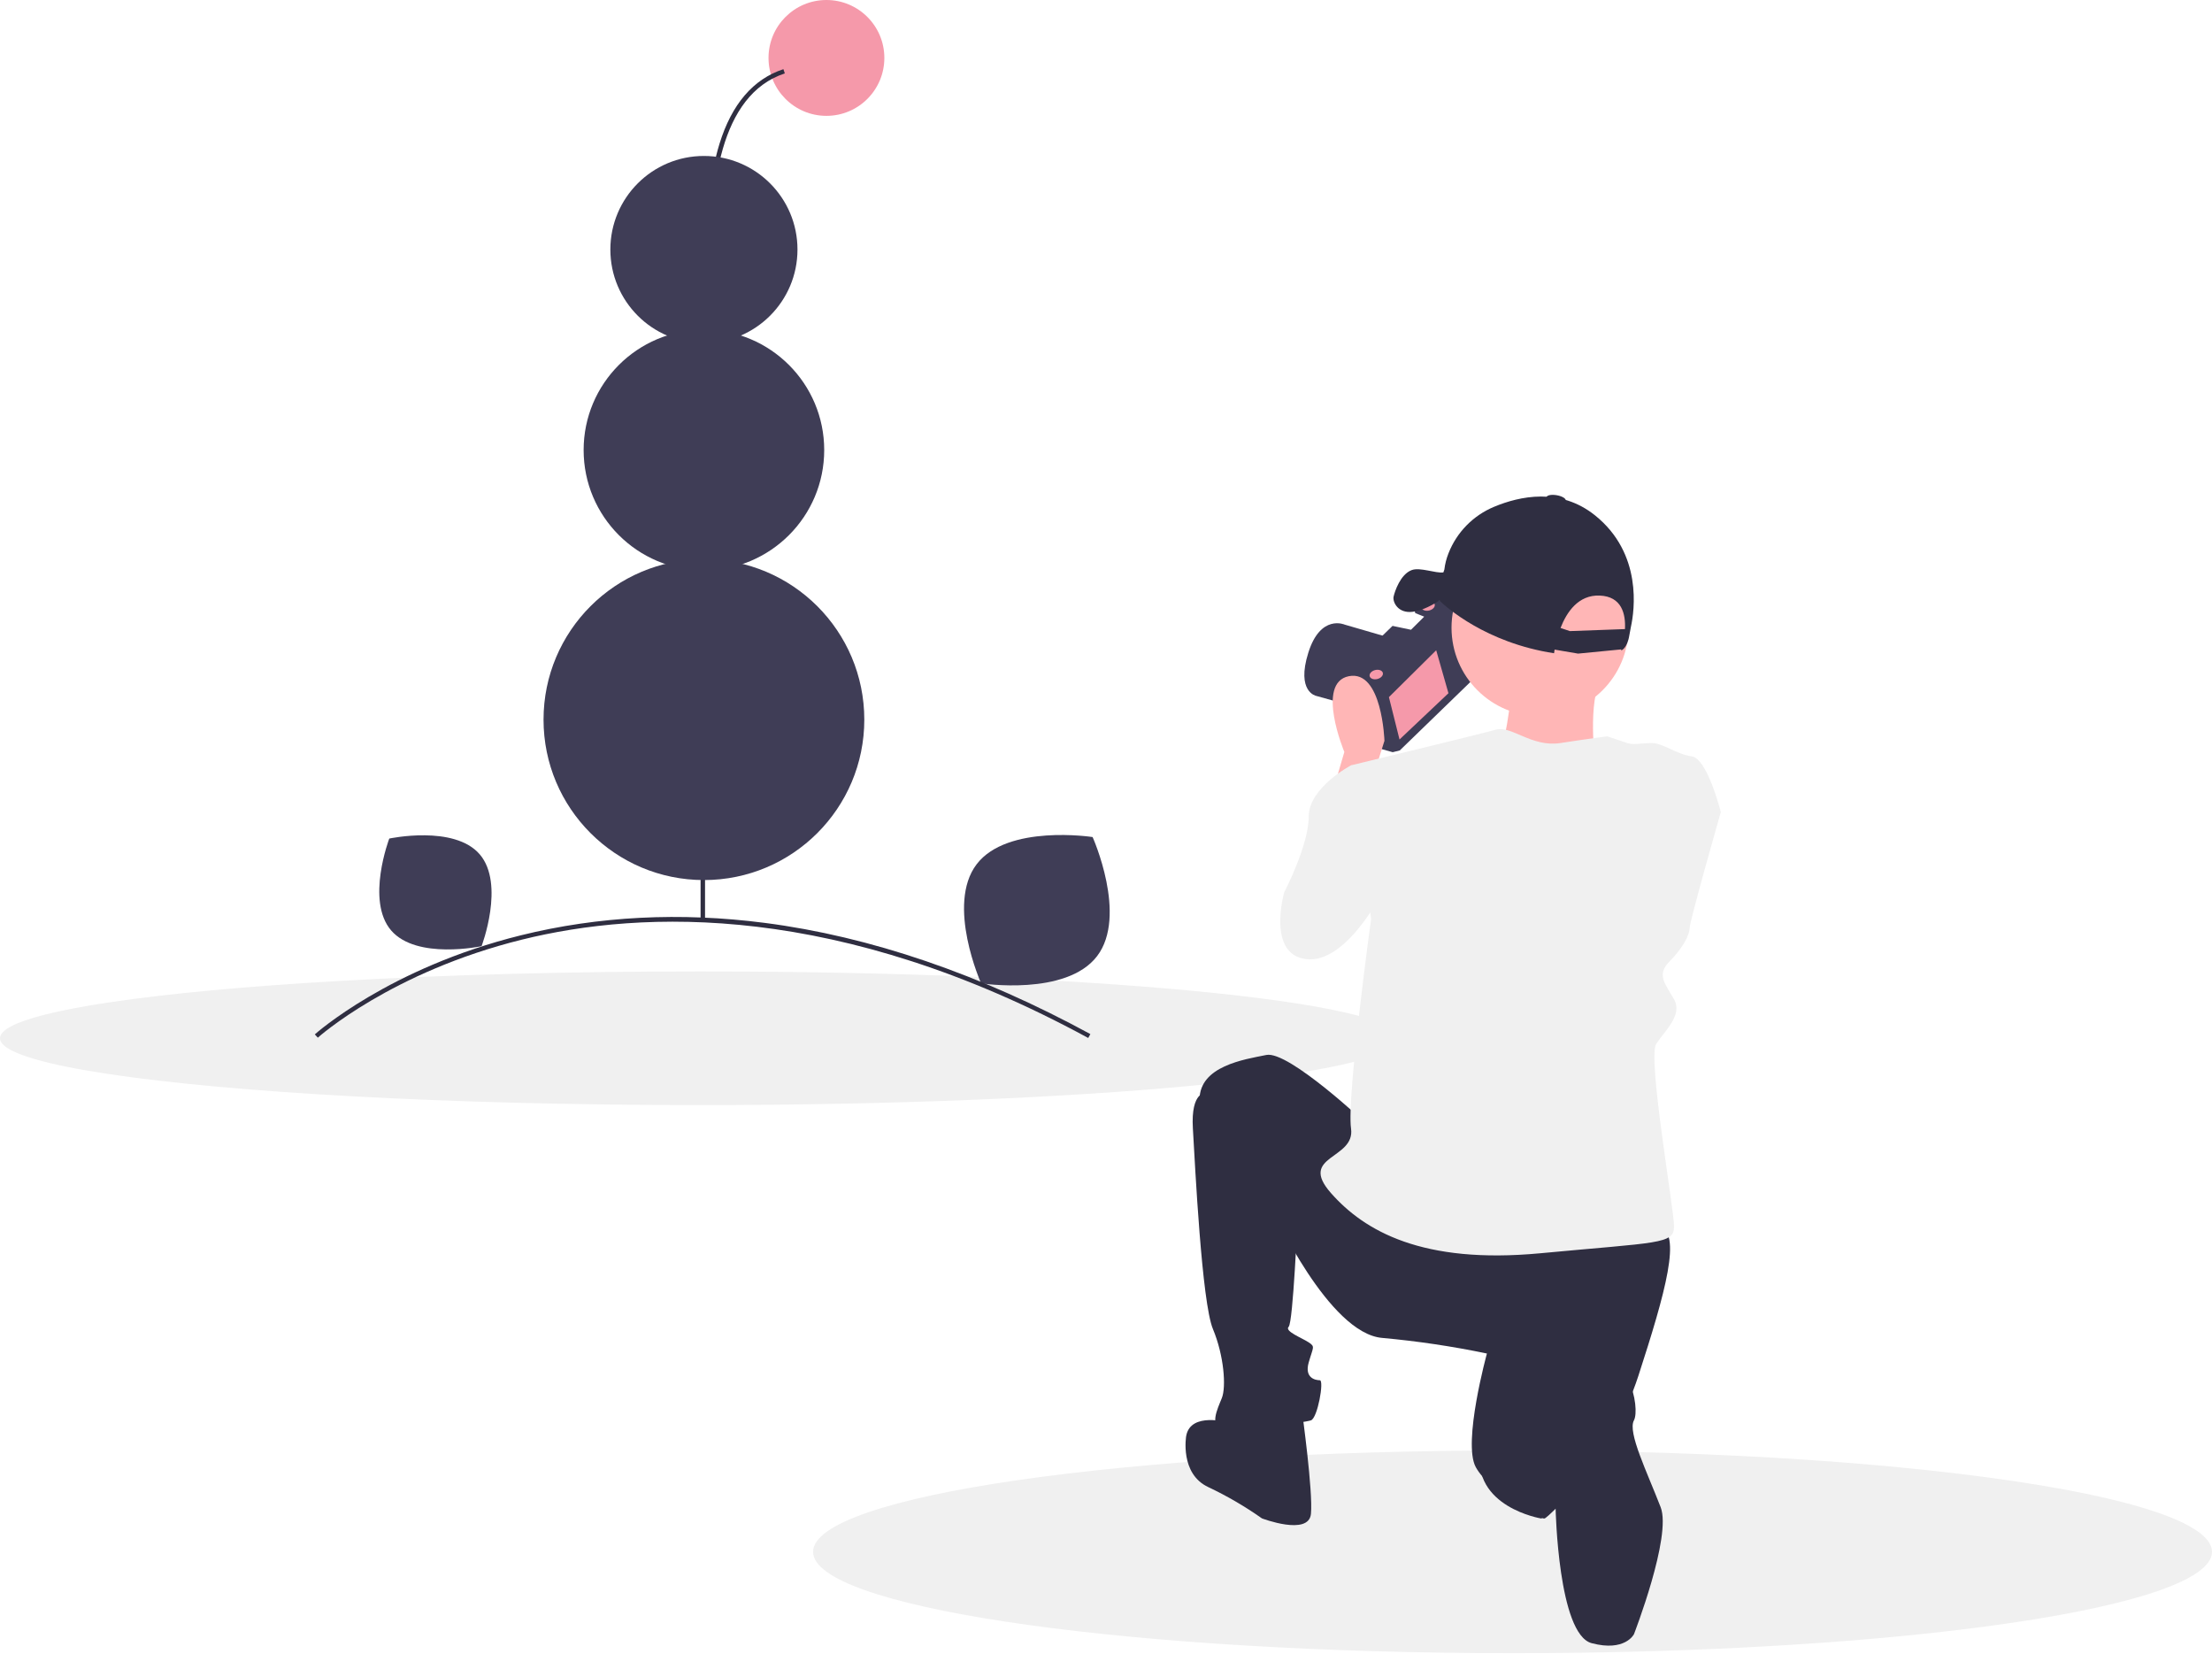
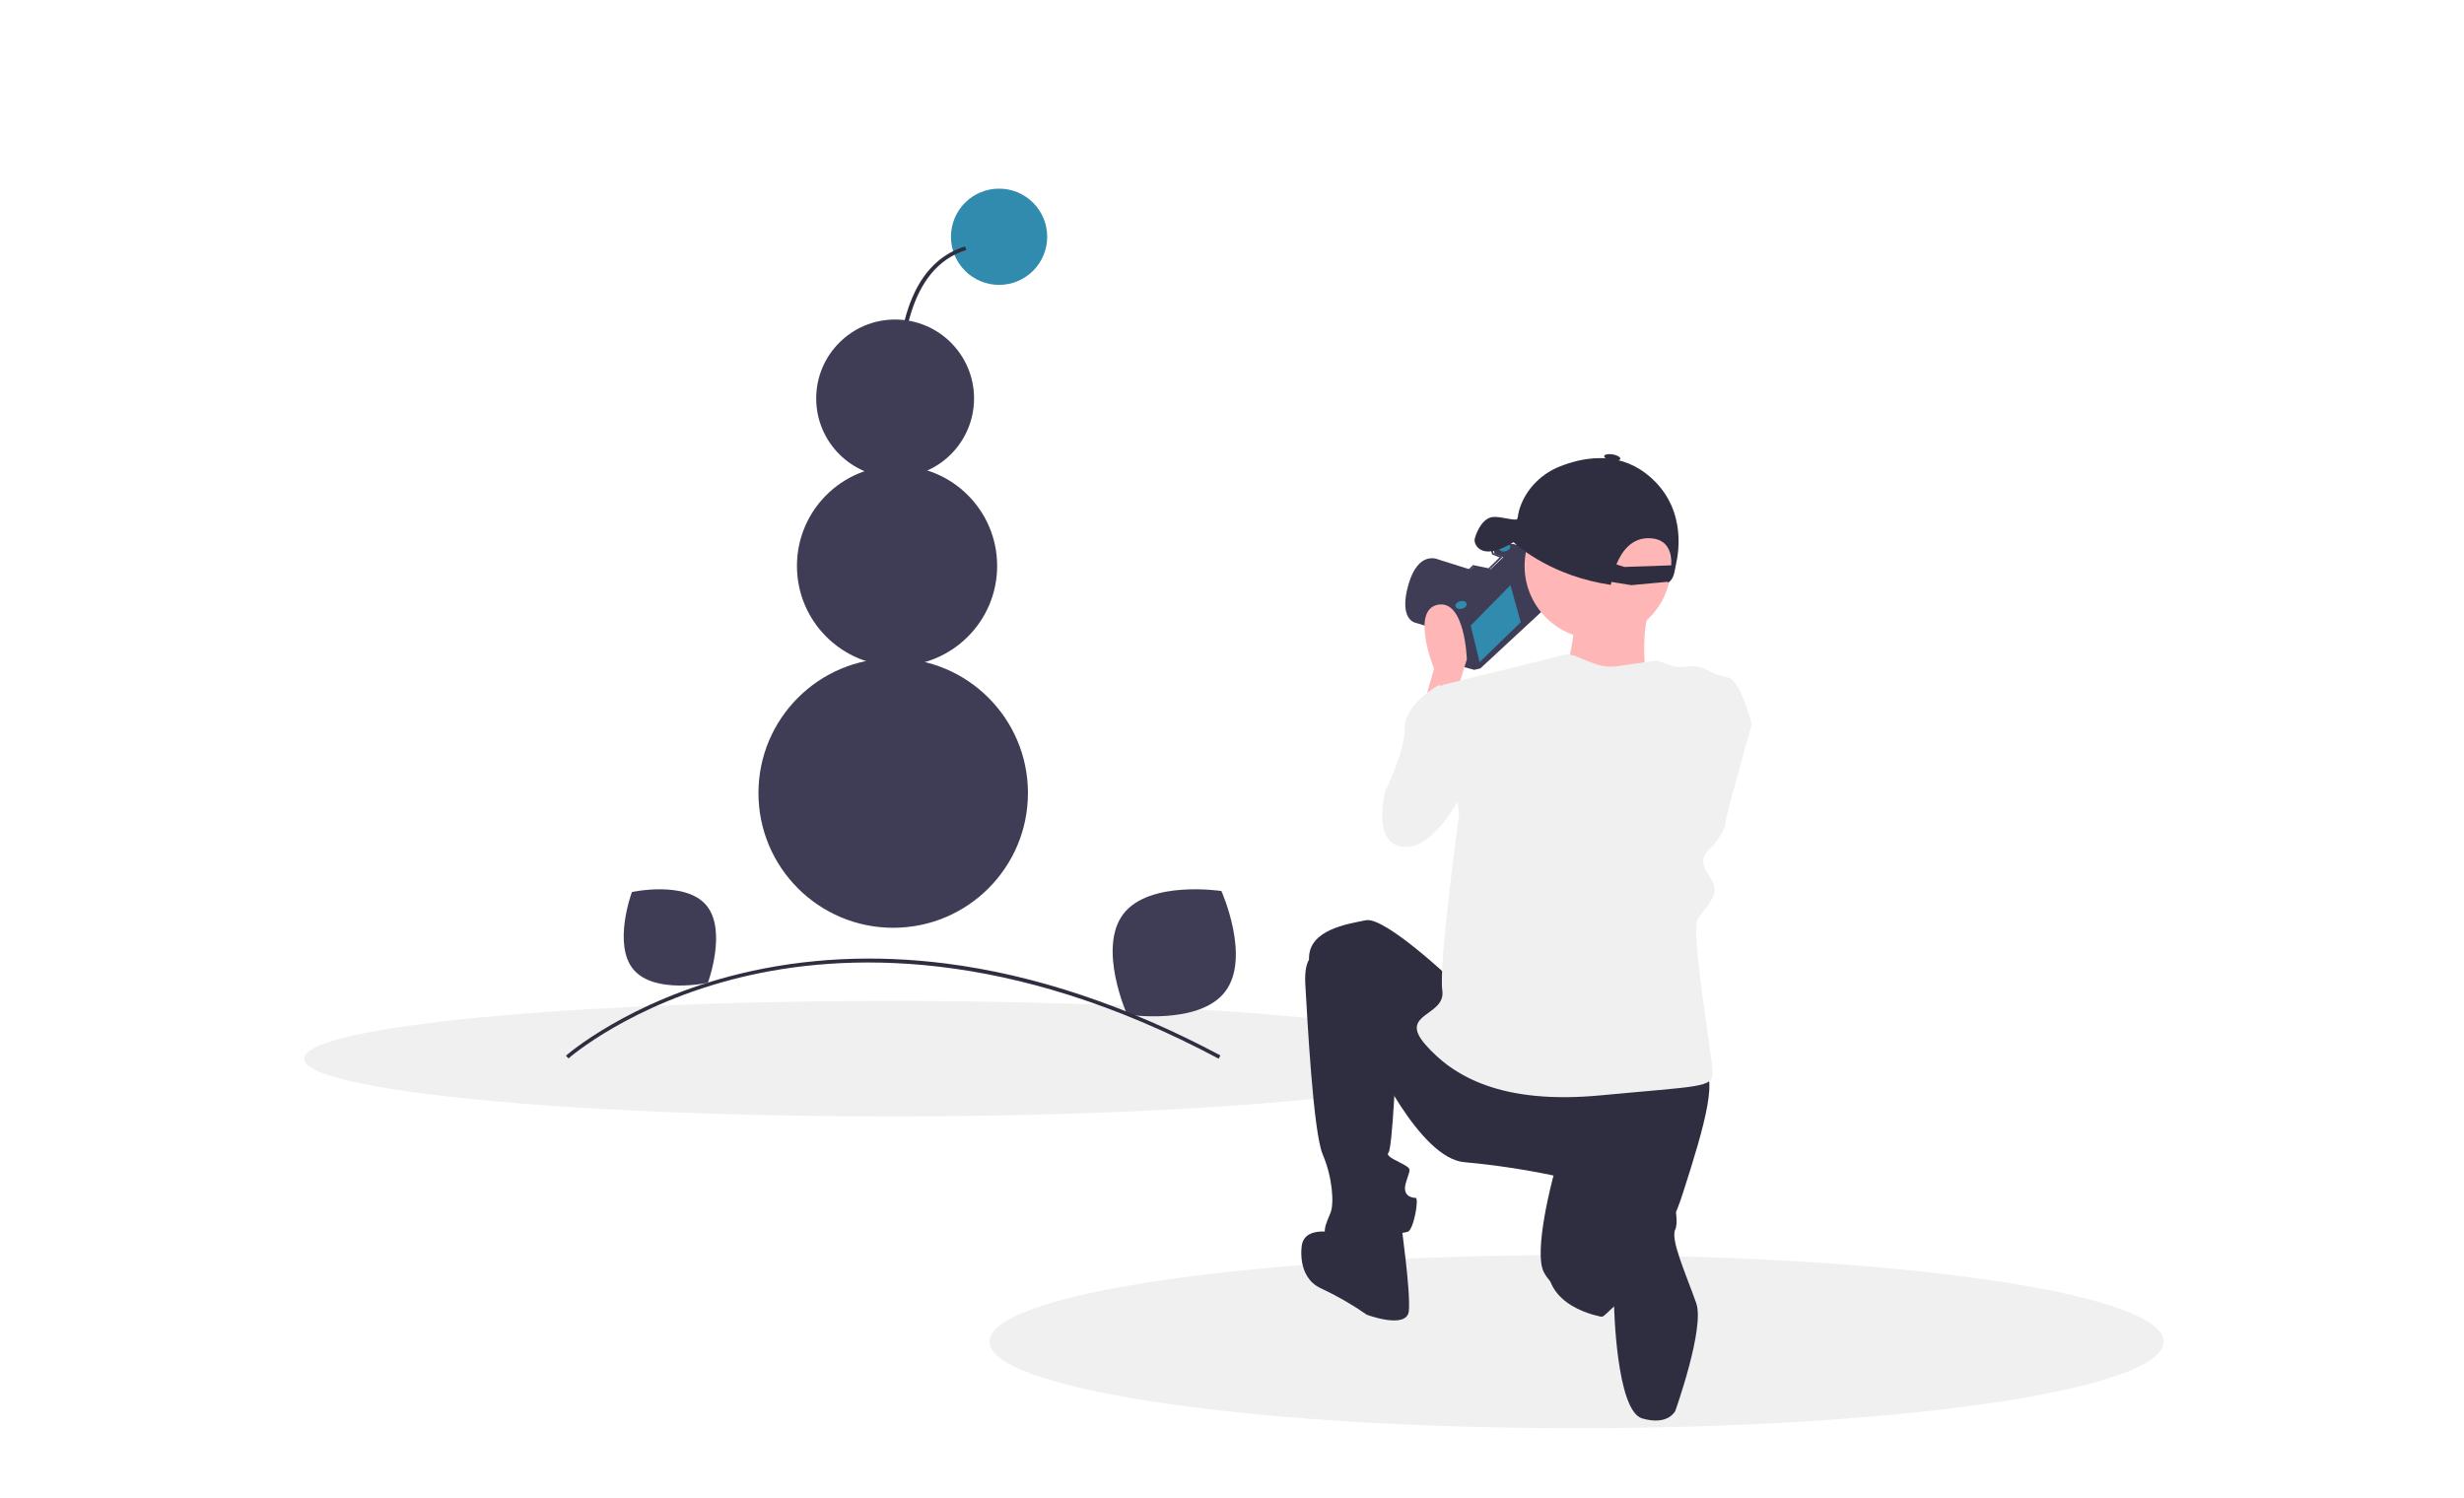
- <svg xmlns="http://www.w3.org/2000/svg" id="a16eab0f-bf37-4f1b-963b-005ab00945e2" data-name="Layer 1" width="993" height="742" viewBox="0 0 993 742">
-   <path d="M1096.5,775.5c0,4.1-3.75,8.08-10.77,11.86C1049.72,806.74,927.61,821,782.5,821q-8.565,0-17.01-.07C599.98,819.65,468.5,799.8,468.5,775.5c0-25.13,140.58-45.5,314-45.5,47.49,0,92.51,1.53,132.86,4.26q15.21,1.035,29.5,2.29,5.94.51,11.71,1.08c18.13,1.75,34.93,3.77,50.13,6.02q11.07,1.635,20.97,3.42c17.19,3.11,31.61,6.55,42.75,10.24C1087.19,762.89,1096.5,769.04,1096.5,775.5Z" transform="translate(-103.5 -79)" fill="#f0f0f0" />
-   <path d="M731.5,545c0,16.57-140.58,30-314,30-28.66,0-56.42-.37-82.8-1.06C232.96,571.3,151.79,563.88,119.1,554.36,108.98,551.42,103.5,548.27,103.5,545c0-3.74,7.18-7.33,20.29-10.63,7.65-1.93,17.32-3.76,28.76-5.48.09-.01.19-.02.29-.04,26.2-3.91,61.65-7.21,103.4-9.59C303.37,516.55,358.54,515,417.5,515,590.92,515,731.5,528.43,731.5,545Z" transform="translate(-103.5 -79)" fill="#f0f0f0" />
-   <path d="M717.233,397.706l-22.928-6.384s-8.981-1.793-3.493-19.332,16.371-12.631,16.371-12.631l20.339,5.909,8.03,2.48L724.254,383.599l-.947,10.565Z" transform="translate(-103.5 -79)" fill="#3f3d56" />
-   <polygon points="658.036 272.364 665.23 301.097 628.372 336.819 625.203 337.613 616.75 335.238 609.556 306.505 616.843 298.843 609.394 296.891 625.289 281.461 633.583 283.201 640.236 276.596 635.745 274.801 635.322 273.111 640.762 268.83 658.036 272.364" fill="#3f3d56" />
-   <polygon points="623.504 312.892 628.265 331.906 650.232 311.139 644.732 291.86 623.504 312.892" fill="#f599aa" />
-   <polygon points="658.036 272.364 659.045 276.393 622.394 312.047 619.225 312.84 611.037 310.625 610.585 310.614 609.556 306.505 616.843 298.843 609.394 296.891 625.289 281.461 633.583 283.201 640.236 276.596 635.745 274.801 635.322 273.111 640.762 268.83 658.036 272.364" fill="none" stroke="#3f3d56" stroke-miterlimit="10" />
-   <ellipse cx="744.606" cy="351" rx="3.049" ry="2.069" transform="translate(-166.4544 112.3593) rotate(-14.05652)" fill="#f599aa" />
-   <ellipse cx="721.322" cy="381.751" rx="3.049" ry="2.069" transform="translate(-174.6206 107.6248) rotate(-14.05652)" fill="#f599aa" />
-   <path d="M702,433.5l5-17s-13-31,2-34,16,29,16,29l-6,19Z" transform="translate(-103.5 -79)" fill="#ffb6b6" />
-   <circle cx="691.332" cy="281.723" r="39.723" fill="#ffb6b6" />
-   <path d="M781.98,388.762s-2.337,29.208-8.178,31.545S836.891,439,836.891,439l-17.525-19.861s-3.505-30.376,4.673-37.386Z" transform="translate(-103.5 -79)" fill="#ffb6b6" />
-   <path d="M726,424.5l-16-2s-19,10-19,23-11,34-11,34-8,28,10,30,34-30,34-30Z" transform="translate(-103.5 -79)" fill="#f0f0f0" />
-   <path d="M717,583.5s-35-33-45-31-30,5-30,20,33,50,33,50,25,55,49,57a414.167,414.167,0,0,1,47,7s-11,40-5,51,29,24,31,23,30-27,42-64,20-65,9-67S717,583.5,717,583.5Z" transform="translate(-103.5 -79)" fill="#2f2e41" />
-   <path d="M645,569.5s-7-1-6,16,4,78,9,90,6,26,4,31-6,13,1,14,36-3,39-4,6-18,4-18-7-1-5-8,3-7,0-9-11-5-9-7,4-49,4-49Z" transform="translate(-103.5 -79)" fill="#2f2e41" />
-   <path d="M655,717.5s-17-5-19,6c0,0-3,17,10,23a160.654,160.654,0,0,1,24,14s21,8,22-2-4-46-4-46Z" transform="translate(-103.5 -79)" fill="#2f2e41" />
-   <path d="M768,729.5l32-26s-6,32,2,38l3.654,10.684-10.233,8.371S764,755.5,768,729.5Z" transform="translate(-103.5 -79)" fill="#2f2e41" />
-   <path d="M813,685.5s-21,6-18,27,6.846,43.815,6.846,43.815S803,812.5,818,816.5s19-4,19-4,17.051-43.905,12-57c-6.114-15.851-14.923-33.649-12-39C839.876,711.235,835,682.5,813,685.5Z" transform="translate(-103.5 -79)" fill="#2f2e41" />
-   <path d="M825,409.5s-8,1-21,3-22-8-29-6-65,16-65,16l9,69s-11,80-9,94-24,12-9,29,41,32,94,27,60-4,60-12-12-76-8-82,12-13,8-20-8-11-2-17,9-12,9-15,14-52,14-52-6-24-13-25-13-6-18-6-8,1-11,0Z" transform="translate(-103.5 -79)" fill="#f0f0f0" />
-   <path d="M737.744,353.584c4.608-.606,9.36-3.368,11.912-5.06,2.902,2.805,20.775,18.983,51.488,23.677,0,0,.068-.608.244-1.638l10.525,1.796,19.467-1.895c-.098.331-.158.512-.158.512s2.784-.751,3.749-7.042q.278-1.808.671-3.597c1.566-7.143,5.364-32.886-16.189-50.089-15.692-12.525-33.778-8.573-45.212-3.793A37.354,37.354,0,0,0,753.749,327.347a28.854,28.854,0,0,0-1.856,7.299l-.448,1.272c-3.472.483-10.442-2.431-14.188-1.052-5.12,1.885-7.639,9.613-8.153,11.924S730.995,354.472,737.744,353.584Zm66.304,7.265c2.773-7.135,8.004-14.928,17.589-14.54,9.941.403,11.685,8.297,11.334,15.048l-24.732.9Z" transform="translate(-103.5 -79)" fill="#2f2e41" />
-   <ellipse cx="802.056" cy="302.901" rx="1.655" ry="4.375" transform="translate(265.0387 963.5666) rotate(-80.31484)" fill="#2f2e41" />
-   <circle cx="371" cy="26" r="26" fill="#f599aa" />
-   <path d="M431.53,270.243c-.088-.351-8.793-35.528-10.279-72.578-.876-21.814.885-40.016,5.231-54.101,5.492-17.798,15.15-29.074,28.706-33.515l.623,1.9c-29.367,9.621-33.917,51.878-32.562,85.635,1.479,36.846,10.134,71.824,10.221,72.172Z" transform="translate(-103.5 -79)" fill="#2f2e41" />
-   <path d="M541.924,466.913c-13.819,18.13,2.02,53.438,2.02,53.438s38.243,5.913,52.062-12.218-2.02-53.438-2.02-53.438S555.742,448.782,541.924,466.913Z" transform="translate(-103.5 -79)" fill="#3f3d56" />
-   <path d="M279.071,496.587c11.441,13.339,40.611,7.087,40.611,7.087s10.619-27.878-.822-41.216-40.611-7.087-40.611-7.087S267.629,483.249,279.071,496.587Z" transform="translate(-103.5 -79)" fill="#3f3d56" />
-   <path d="M592.022,544.879C480.209,484.077,392.093,487.305,337.865,500.721c-58.701,14.521-91.37,43.727-91.693,44.02l-1.344-1.48c.326-.297,33.371-29.839,92.557-44.48,34.739-8.594,71.569-10.461,109.479-5.553,47.349,6.134,96.509,22.921,146.114,49.895Z" transform="translate(-103.5 -79)" fill="#2f2e41" />
-   <rect x="314.5" y="287" width="2" height="125.556" fill="#2f2e41" />
-   <circle cx="316" cy="323" r="72" fill="#3f3d56" />
-   <circle cx="316" cy="202" r="54" fill="#3f3d56" />
-   <circle cx="316" cy="112" r="42" fill="#3f3d56" />
+ <svg xmlns="http://www.w3.org/2000/svg" width="640" height="389" viewBox="0 0 640 389" fill="none">
+   <path d="M562 348.5C562 350.527 560.179 352.496 556.769 354.365C539.28 363.948 479.975 371 409.5 371C406.727 371 403.973 370.988 401.239 370.965C320.856 370.332 257 360.516 257 348.5C257 336.073 325.275 326 409.5 326C432.565 326 454.429 326.757 474.026 328.107C478.951 328.448 483.726 328.825 488.353 329.239C490.276 329.407 492.172 329.585 494.04 329.773C502.846 330.638 511.005 331.637 518.387 332.75C521.971 333.289 525.366 333.853 528.571 334.441C536.92 335.979 543.924 337.68 549.334 339.505C557.478 342.264 562 345.305 562 348.5Z" fill="#F0F0F0" />
+   <path d="M384 275C384 283.285 315.725 290 231.5 290C217.581 290 204.099 289.815 191.287 289.47C141.875 288.15 102.453 284.44 86.576 279.68C81.662 278.21 79 276.635 79 275C79 273.13 82.487 271.335 88.854 269.685C92.57 268.72 97.266 267.805 102.822 266.945C102.866 266.94 102.914 266.935 102.963 266.925C115.687 264.97 132.904 263.32 153.181 262.13C176.071 260.775 202.865 260 231.5 260C315.725 260 384 266.715 384 275Z" fill="#F0F0F0" />
+   <path d="M378.336 165L367.492 161.725C367.492 161.725 363.245 160.805 365.84 151.805C368.435 142.806 373.583 145.324 373.583 145.324L383.202 148.356L387 149.629L381.656 157.762L381.208 163.183L378.336 165Z" fill="#3F3D56" />
+   <path d="M399.392 142.696L403 156.481L384.517 173.619L382.928 174L378.689 172.861L375.081 159.075L378.735 155.399L375 154.463L382.971 147.06L387.13 147.895L390.466 144.726L388.214 143.865L388.002 143.054L390.73 141L399.392 142.696Z" fill="#3F3D56" />
+   <path d="M382 162.504L384.316 172L395 161.628L392.325 152L382 162.504Z" fill="#318BAF" />
+   <path d="M398.512 142.686L399 144.609L381.284 161.622L379.752 162L375.794 160.943L375.576 160.938L375.078 158.977L378.601 155.321L375 154.39L382.683 147.027L386.692 147.857L389.908 144.706L387.737 143.849L387.533 143.043L390.162 141L398.512 142.686Z" stroke="#3F3D56" stroke-width="0.449" stroke-miterlimit="10" />
+   <path d="M391.067 143.18C391.862 142.982 392.396 142.384 392.261 141.845C392.126 141.306 391.373 141.031 390.578 141.23C389.784 141.428 389.249 142.026 389.384 142.565C389.519 143.104 390.273 143.379 391.067 143.18Z" fill="#318BAF" />
+   <path d="M379.742 158.126C380.537 157.927 381.071 157.329 380.936 156.79C380.801 156.252 380.048 155.976 379.253 156.175C378.459 156.374 377.924 156.972 378.059 157.51C378.194 158.049 378.947 158.325 379.742 158.126Z" fill="#318BAF" />
+   <path d="M370.108 182L372.476 173.699C372.476 173.699 366.319 158.562 373.423 157.097C380.526 155.632 381 171.257 381 171.257L378.159 180.535L370.108 182Z" fill="#FFB6B6" />
+   <path d="M415 166C425.493 166 434 157.493 434 147C434 136.507 425.493 128 415 128C404.507 128 396 136.507 396 147C396 157.493 404.507 166 415 166Z" fill="#FFB6B6" />
+   <path d="M409.168 160.429C409.168 160.429 408.026 174.714 405.172 175.857C402.317 177 436 185 436 185L427.437 175.286C427.437 175.286 425.724 160.429 429.72 157L409.168 160.429Z" fill="#FFB6B6" />
+   <path d="M381 178.965L373.632 178C373.632 178 364.882 182.823 364.882 189.092C364.882 195.361 359.816 205.489 359.816 205.489C359.816 205.489 356.132 218.992 364.421 219.957C372.711 220.921 380.079 205.489 380.079 205.489L381 178.965Z" fill="#F0F0F0" />
+   <path d="M376.928 254.384C376.928 254.384 359.695 238.054 354.771 239.043C349.847 240.033 340 241.518 340 248.94C340 256.363 356.248 273.683 356.248 273.683C356.248 273.683 368.558 300.9 380.375 301.89C388.148 302.598 395.875 303.755 403.516 305.354C403.516 305.354 398.1 325.148 401.054 330.591C404.008 336.035 415.333 342.468 416.318 341.973C417.302 341.478 431.089 328.612 436.997 310.302C442.906 291.993 446.845 278.137 441.429 277.147C436.013 276.157 376.928 254.384 376.928 254.384Z" fill="#2F2E41" />
+   <path d="M342.062 248.005C342.062 248.005 338.547 247.516 339.049 255.838C339.551 264.159 341.058 294.02 343.569 299.894C346.08 305.768 346.582 312.621 345.578 315.069C344.573 317.516 342.565 321.433 346.08 321.922C349.595 322.412 364.159 320.454 365.666 319.964C367.173 319.475 368.679 311.153 367.675 311.153C366.67 311.153 364.159 310.663 365.164 307.237C366.168 303.81 366.67 303.81 365.164 302.831C363.657 301.852 359.64 300.383 360.644 299.404C361.648 298.425 362.653 275.418 362.653 275.418L342.062 248.005Z" fill="#2F2E41" />
+   <path d="M347.576 320.45C347.576 320.45 339.141 318 338.148 323.389C338.148 323.389 336.66 331.718 343.11 334.657C347.273 336.599 351.257 338.894 355.018 341.516C355.018 341.516 365.438 345.435 365.934 340.536C366.431 335.637 363.95 318 363.95 318L347.576 320.45Z" fill="#2F2E41" />
+   <path d="M402.176 326.76L418.173 314C418.173 314 415.174 329.704 419.173 332.649L421 337.892L415.884 342C415.884 342 400.176 339.52 402.176 326.76Z" fill="#2F2E41" />
+   <path d="M424.281 304.108C424.281 304.108 414.775 307.055 416.133 317.369C417.491 327.683 419.232 338.889 419.232 338.889C419.232 338.889 419.754 366.485 426.544 368.45C433.334 370.415 435.145 366.485 435.145 366.485C435.145 366.485 442.863 344.921 440.577 338.489C437.809 330.704 433.821 321.962 435.145 319.334C436.447 316.747 434.239 302.634 424.281 304.108Z" fill="#2F2E41" />
+   <path d="M430.307 171.59C430.307 171.59 426.433 172.077 420.139 173.05C413.844 174.024 409.487 169.156 406.098 170.129C402.708 171.103 374.626 177.918 374.626 177.918L378.983 211.507C378.983 211.507 373.657 250.45 374.626 257.265C375.594 264.08 363.005 263.106 370.268 271.382C377.531 279.657 390.119 286.959 415.781 284.525C441.443 282.091 444.832 282.578 444.832 278.683C444.832 274.789 439.022 241.687 440.959 238.767C442.895 235.846 446.769 232.438 444.832 229.031C442.895 225.623 440.959 223.676 443.864 220.756C446.769 217.835 448.221 214.914 448.221 213.454C448.221 211.993 455 188.141 455 188.141C455 188.141 452.095 176.458 448.706 175.971C445.316 175.484 442.411 173.05 439.99 173.05C437.569 173.05 436.117 173.537 434.664 173.05L430.307 171.59Z" fill="#F0F0F0" />
+   <path d="M387.277 143.211C389.541 142.927 391.875 141.634 393.128 140.842C394.554 142.156 403.333 149.728 418.42 151.926C418.42 151.926 418.454 151.641 418.54 151.159L423.71 152L433.273 151.113C433.225 151.268 433.195 151.353 433.195 151.353C433.195 151.353 434.563 151.001 435.037 148.056C435.128 147.492 435.238 146.931 435.367 146.372C436.136 143.029 438.002 130.979 427.415 122.925C419.707 117.062 410.823 118.913 405.206 121.15C402.924 122.05 400.855 123.381 399.126 125.061C397.396 126.741 396.04 128.737 395.139 130.929C394.68 132.025 394.373 133.174 394.227 134.346L394.007 134.941C392.302 135.167 388.878 133.803 387.038 134.449C384.523 135.331 383.286 138.949 383.033 140.03C382.78 141.112 383.962 143.626 387.277 143.211ZM419.847 146.611C421.209 143.271 423.779 139.624 428.487 139.805C433.37 139.994 434.227 143.689 434.054 146.849L421.906 147.27L419.847 146.611Z" fill="#2F2E41" />
+   <path d="M420.863 119.187C420.938 118.749 420.059 118.234 418.901 118.036C417.742 117.839 416.743 118.034 416.668 118.472C416.593 118.91 417.471 119.425 418.63 119.623C419.788 119.82 420.788 119.625 420.863 119.187Z" fill="#2F2E41" />
+   <path d="M259.5 74C266.404 74 272 68.404 272 61.5C272 54.596 266.404 49 259.5 49C252.596 49 247 54.596 247 61.5C247 68.404 252.596 74 259.5 74Z" fill="#318BAF" />
+   <path d="M238.433 142C238.388 141.829 233.882 124.701 233.113 106.661C232.66 96.04 233.571 87.177 235.821 80.319C238.663 71.653 243.662 66.162 250.678 64L251 64.925C235.801 69.61 233.446 90.186 234.147 106.622C234.912 124.563 239.392 141.594 239.437 141.764L238.433 142Z" fill="#2F2E41" />
+   <path d="M291.769 237.424C285.007 246.288 292.757 263.55 292.757 263.55C292.757 263.55 311.47 266.44 318.231 257.576C324.993 248.712 317.243 231.45 317.243 231.45C317.243 231.45 298.53 228.56 291.769 237.424Z" fill="#3F3D56" />
+   <path d="M164.527 251.827C169.975 258.337 183.864 255.286 183.864 255.286C183.864 255.286 188.921 241.682 183.473 235.173C178.025 228.663 164.136 231.714 164.136 231.714C164.136 231.714 159.079 245.318 164.527 251.827Z" fill="#3F3D56" />
+   <path d="M316.534 275C261.936 245.898 218.909 247.443 192.43 253.864C163.766 260.815 147.814 274.793 147.656 274.934L147 274.225C147.159 274.083 163.295 259.943 192.195 252.935C209.158 248.822 227.142 247.928 245.653 250.277C268.773 253.213 292.778 261.248 317 274.159L316.534 275Z" fill="#2F2E41" />
+   <path d="M232 241C251.33 241 267 225.33 267 206C267 186.67 251.33 171 232 171C212.67 171 197 186.67 197 206C197 225.33 212.67 241 232 241Z" fill="#3F3D56" />
+   <path d="M233 173C247.359 173 259 161.359 259 147C259 132.641 247.359 121 233 121C218.641 121 207 132.641 207 147C207 161.359 218.641 173 233 173Z" fill="#3F3D56" />
+   <path d="M232.5 124C243.822 124 253 114.822 253 103.5C253 92.178 243.822 83 232.5 83C221.178 83 212 92.178 212 103.5C212 114.822 221.178 124 232.5 124Z" fill="#3F3D56" />
</svg>
